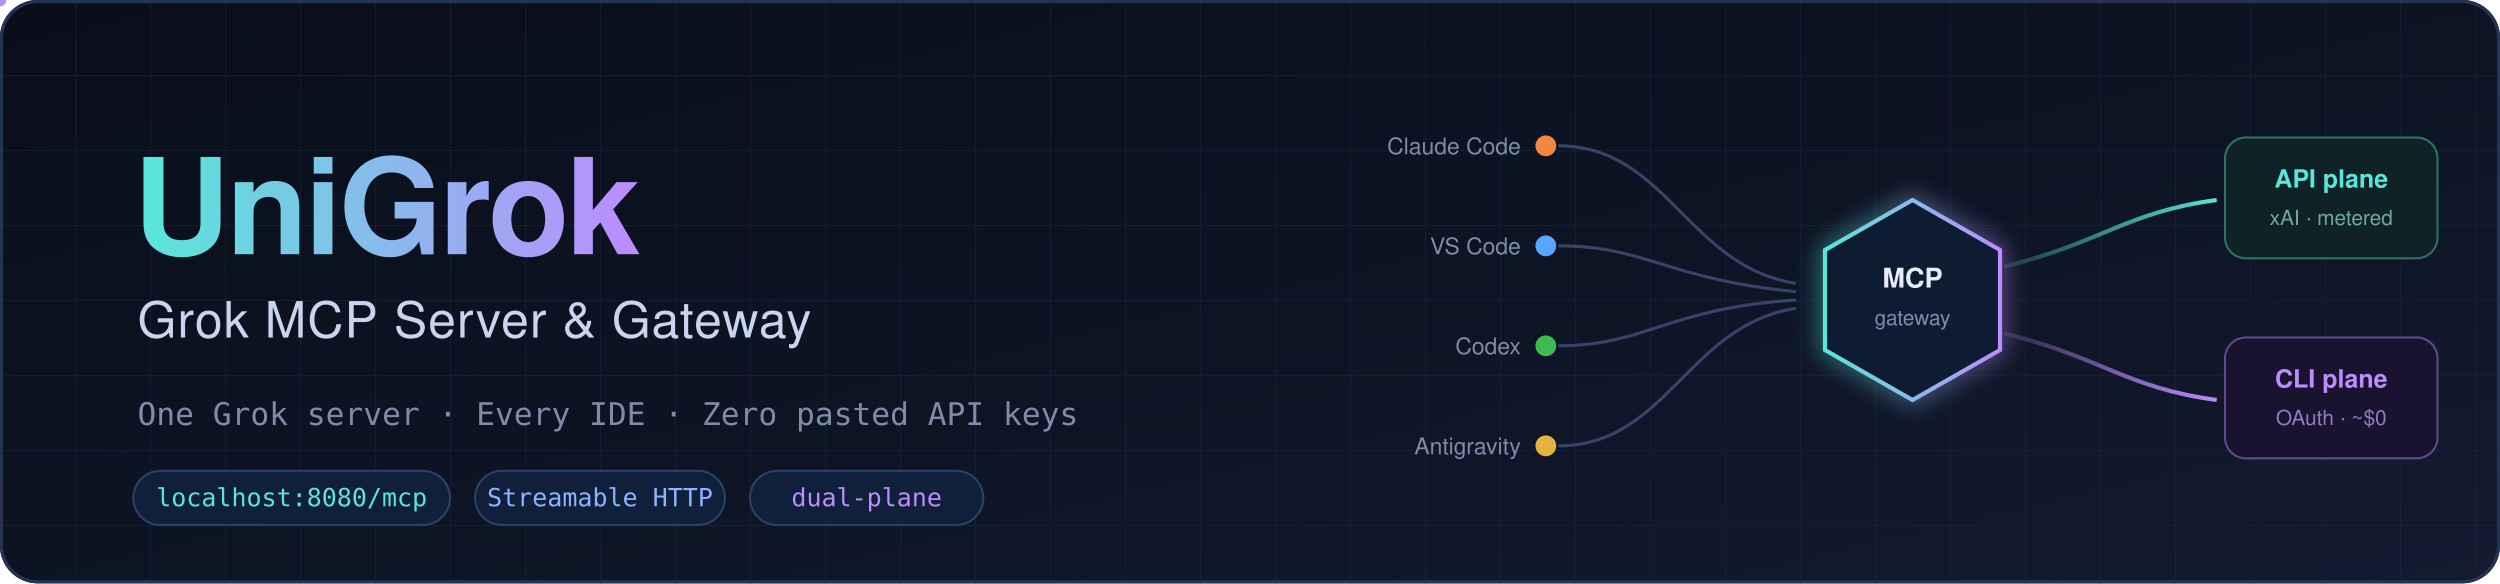
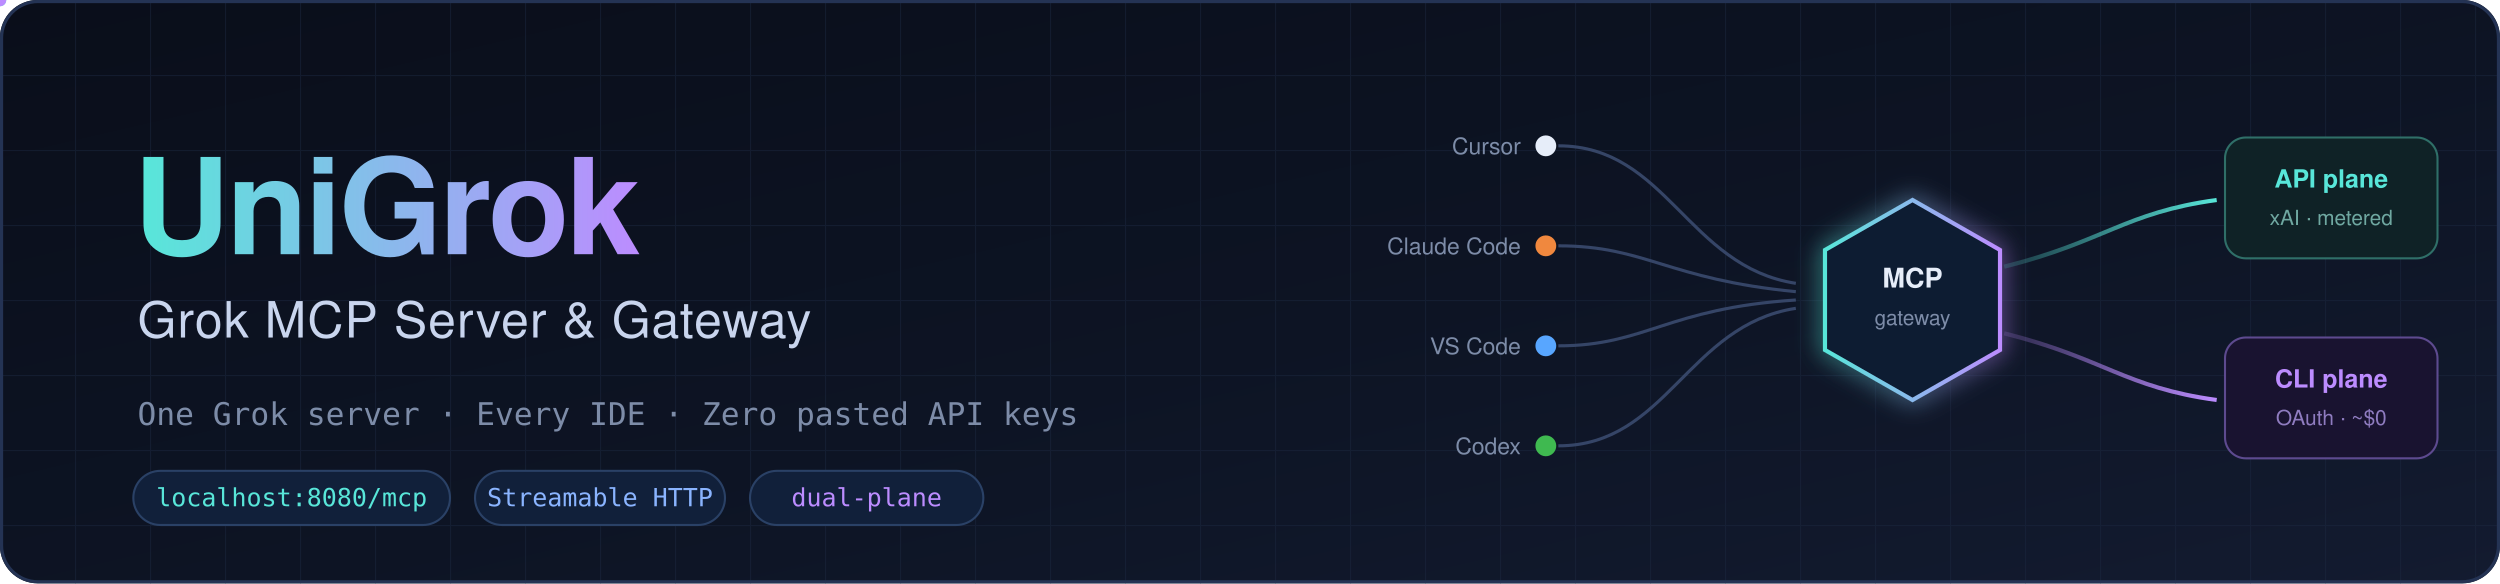
<svg xmlns="http://www.w3.org/2000/svg" width="1200" height="280" viewBox="0 0 1200 280" role="img" aria-label="UniGrok — Grok MCP Server and Gateway">
  <defs>
    <linearGradient id="bg" x1="0" y1="0" x2="1" y2="1">
      <stop offset="0" stop-color="#0a0e1a" />
      <stop offset="0.55" stop-color="#0d1424" />
      <stop offset="1" stop-color="#131b30" />
    </linearGradient>
    <linearGradient id="brand" x1="0" y1="0" x2="1" y2="0">
      <stop offset="0" stop-color="#58e6d9" />
      <stop offset="1" stop-color="#bc8cff" />
    </linearGradient>
    <linearGradient id="apiEdge" x1="0" y1="0" x2="1" y2="0">
      <stop offset="0" stop-color="#58e6d9" stop-opacity="0.15" />
      <stop offset="1" stop-color="#58e6d9" />
    </linearGradient>
    <linearGradient id="cliEdge" x1="0" y1="0" x2="1" y2="0">
      <stop offset="0" stop-color="#bc8cff" stop-opacity="0.15" />
      <stop offset="1" stop-color="#bc8cff" />
    </linearGradient>
    <pattern id="grid" width="36" height="36" patternUnits="userSpaceOnUse">
      <path d="M36 0H0V36" fill="none" stroke="#1c2740" stroke-width="1" />
    </pattern>
    <filter id="glow" x="-60%" y="-60%" width="220%" height="220%">
      <feGaussianBlur stdDeviation="6" result="b" />
      <feMerge>
        <feMergeNode in="b" />
        <feMergeNode in="SourceGraphic" />
      </feMerge>
    </filter>
  </defs>
  <rect width="1200" height="280" rx="18" fill="url(#bg)" />
  <rect width="1200" height="280" rx="18" fill="url(#grid)" opacity="0.5" />
  <rect x="0.75" y="0.75" width="1198.5" height="278.5" rx="17.5" fill="none" stroke="#243354" stroke-width="1.5" />
  <text x="64" y="122" font-family="Helvetica, Arial, sans-serif" font-size="64" font-weight="700" fill="url(#brand)" letter-spacing="-1.5">UniGrok</text>
  <text x="66" y="162" font-family="Helvetica, Arial, sans-serif" font-size="24" font-weight="500" fill="#c9d5ee" letter-spacing="0.5">Grok MCP Server &amp; Gateway</text>
  <text x="66" y="204" font-family="'SF Mono', 'Fira Code', Consolas, monospace" font-size="15" fill="#7d8ca8">One Grok server · Every IDE · Zero pasted API keys</text>
  <g font-family="'SF Mono', 'Fira Code', Consolas, monospace" font-size="12">
    <rect x="64" y="226" width="152" height="26" rx="13" fill="#11203a" stroke="#2a4166" />
    <text x="140" y="243" text-anchor="middle" fill="#58e6d9">localhost:8080/mcp</text>
    <rect x="228" y="226" width="120" height="26" rx="13" fill="#11203a" stroke="#2a4166" />
    <text x="288" y="243" text-anchor="middle" fill="#8ab4ff">Streamable HTTP</text>
    <rect x="360" y="226" width="112" height="26" rx="13" fill="#11203a" stroke="#2a4166" />
    <text x="416" y="243" text-anchor="middle" fill="#bc8cff">dual-plane</text>
  </g>
  <g>
    <g font-family="Helvetica, Arial, sans-serif" font-size="11" fill="#7d8ca8" text-anchor="end">
-       <circle cx="742" cy="70" r="5" fill="#f0883e" />
-       <text x="730" y="74">Claude Code</text>
-       <circle cx="742" cy="118" r="5" fill="#58a6ff" />
-       <text x="730" y="122">VS Code</text>
-       <circle cx="742" cy="166" r="5" fill="#3fb950" />
-       <text x="730" y="170">Codex</text>
-       <circle cx="742" cy="214" r="5" fill="#e3b341" />
-       <text x="730" y="218">Antigravity</text>
+       <circle cx="742" cy="70" r="5" fill="#e6edf9" />
+       <text x="730" y="74">Cursor</text>
+       <circle cx="742" cy="118" r="5" fill="#f0883e" />
+       <text x="730" y="122">Claude Code</text>
+       <circle cx="742" cy="166" r="5" fill="#58a6ff" />
+       <text x="730" y="170">VS Code</text>
+       <circle cx="742" cy="214" r="5" fill="#3fb950" />
+       <text x="730" y="218">Codex</text>
    </g>
    <g stroke="#3a4a6e" stroke-width="1.5" fill="none" opacity="0.9">
      <path id="h1" d="M748 70 C 800 70 810 128 862 136" />
      <path id="h2" d="M748 118 C 790 118 800 134 862 140" />
      <path id="h3" d="M748 166 C 790 166 800 148 862 144" />
      <path id="h4" d="M748 214 C 800 214 810 156 862 148" />
    </g>
    <g>
      <circle r="2.5" fill="#8ab4ff">
        <animateMotion dur="2.2s" repeatCount="indefinite" begin="0s">
          <mpath href="#h1" />
        </animateMotion>
      </circle>
      <circle r="2.5" fill="#8ab4ff">
        <animateMotion dur="2.2s" repeatCount="indefinite" begin="0.55s">
          <mpath href="#h2" />
        </animateMotion>
      </circle>
      <circle r="2.5" fill="#8ab4ff">
        <animateMotion dur="2.2s" repeatCount="indefinite" begin="1.1s">
          <mpath href="#h3" />
        </animateMotion>
      </circle>
      <circle r="2.5" fill="#8ab4ff">
        <animateMotion dur="2.2s" repeatCount="indefinite" begin="1.65s">
          <mpath href="#h4" />
        </animateMotion>
      </circle>
    </g>
    <g filter="url(#glow)">
      <path d="M918 96 L960 120 L960 168 L918 192 L876 168 L876 120 Z" fill="#0f1a30" stroke="url(#brand)" stroke-width="2" />
    </g>
    <text x="918" y="138" text-anchor="middle" font-family="Helvetica, Arial, sans-serif" font-size="13" font-weight="700" fill="#e6edf9">MCP</text>
    <text x="918" y="156" text-anchor="middle" font-family="Helvetica, Arial, sans-serif" font-size="10" fill="#7d8ca8">gateway</text>
    <path id="hapi" d="M962 128 C 1010 116 1020 102 1064 96" stroke="url(#apiEdge)" stroke-width="2" fill="none" />
    <path id="hcli" d="M962 160 C 1010 172 1020 186 1064 192" stroke="url(#cliEdge)" stroke-width="2" fill="none" />
    <circle r="3" fill="#58e6d9">
      <animateMotion dur="1.9s" repeatCount="indefinite" begin="0.4s">
        <mpath href="#hapi" />
      </animateMotion>
    </circle>
    <circle r="3" fill="#bc8cff">
      <animateMotion dur="2.4s" repeatCount="indefinite" begin="1.2s">
        <mpath href="#hcli" />
      </animateMotion>
    </circle>
    <g font-family="Helvetica, Arial, sans-serif">
      <rect x="1068" y="66" width="102" height="58" rx="10" fill="#0f2226" stroke="#2f6f68" />
      <text x="1119" y="90" text-anchor="middle" font-size="12" font-weight="700" fill="#58e6d9">API plane</text>
      <text x="1119" y="108" text-anchor="middle" font-size="10" fill="#6fa8a1">xAI · metered</text>
      <rect x="1068" y="162" width="102" height="58" rx="10" fill="#191330" stroke="#5d4a8f" />
      <text x="1119" y="186" text-anchor="middle" font-size="12" font-weight="700" fill="#bc8cff">CLI plane</text>
      <text x="1119" y="204" text-anchor="middle" font-size="10" fill="#8f7cc0">OAuth · ~$0</text>
    </g>
  </g>
</svg>
